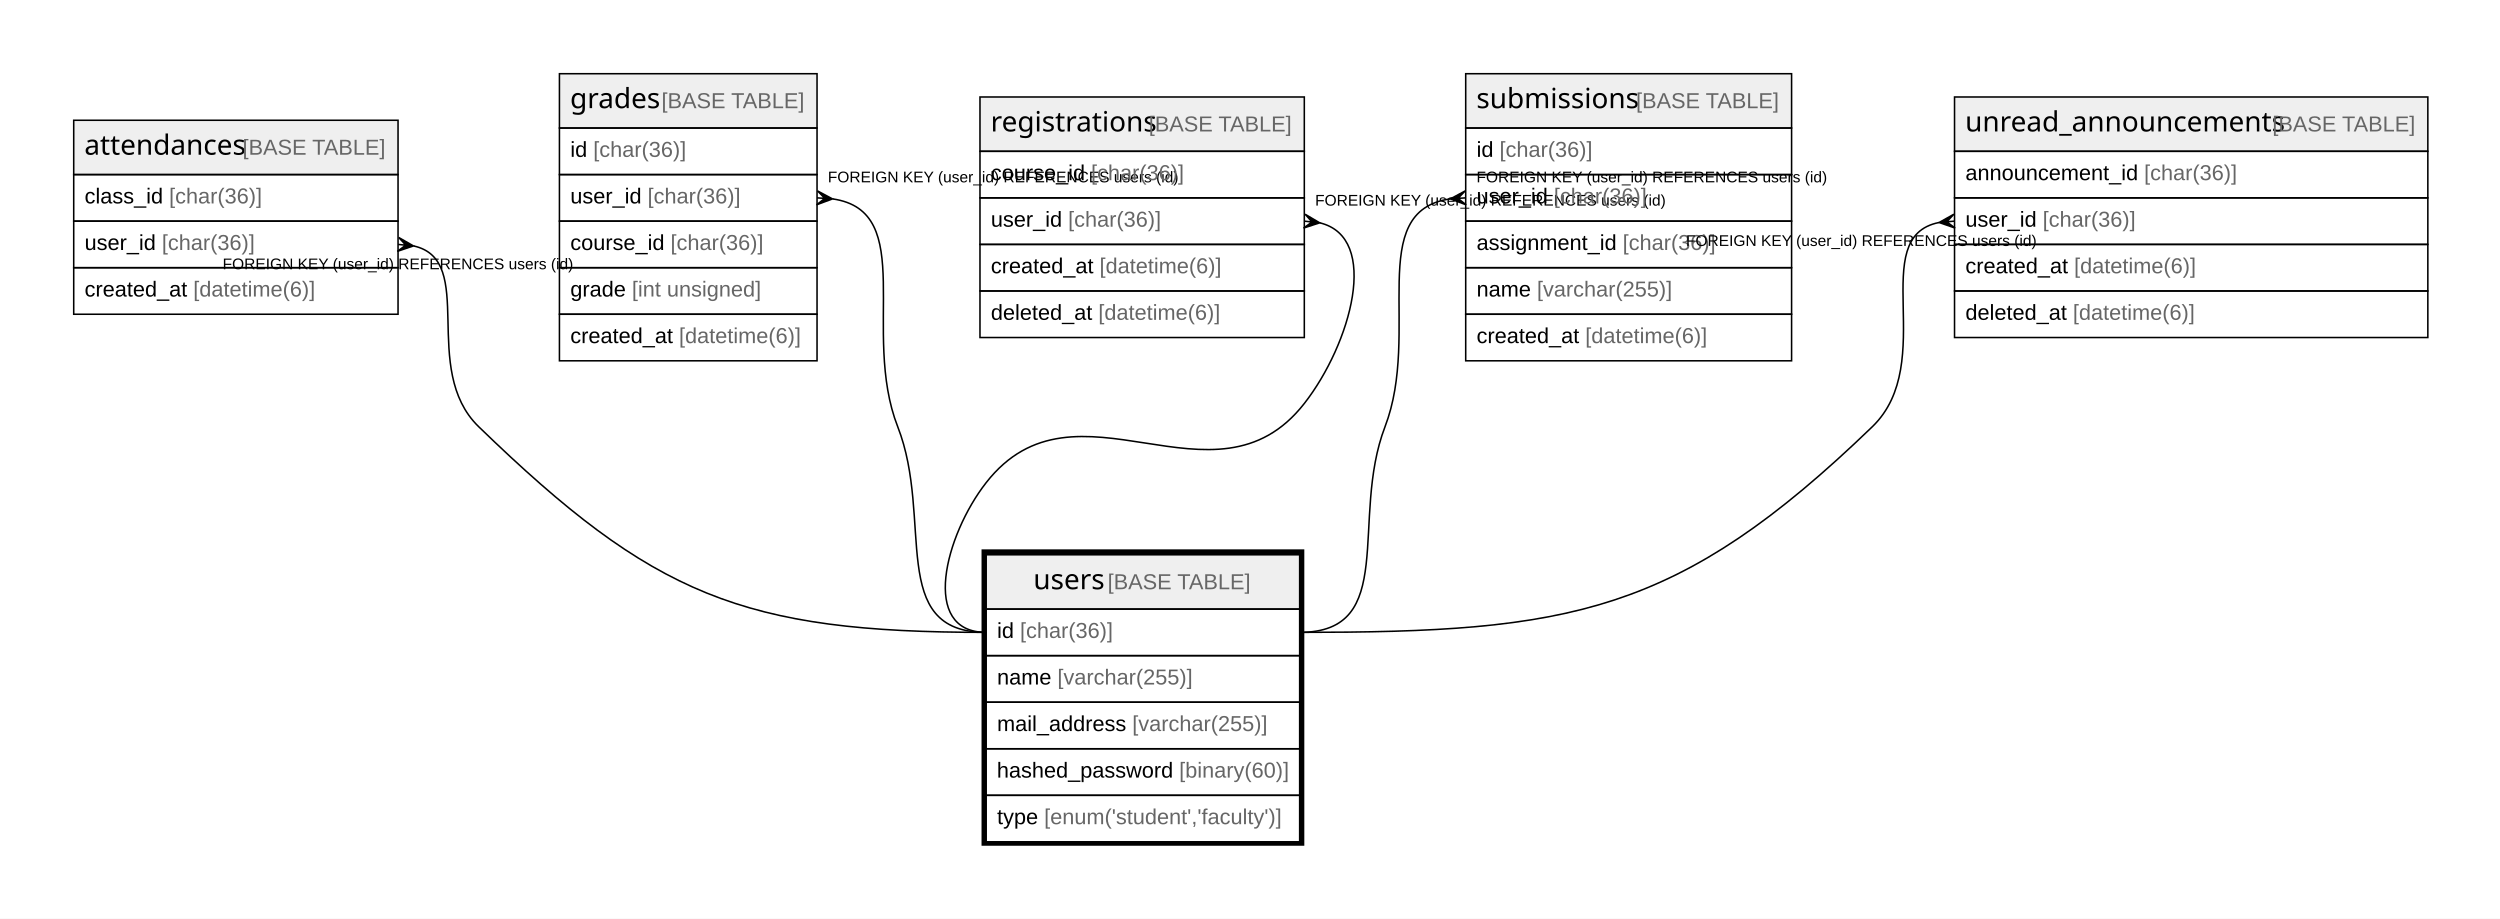
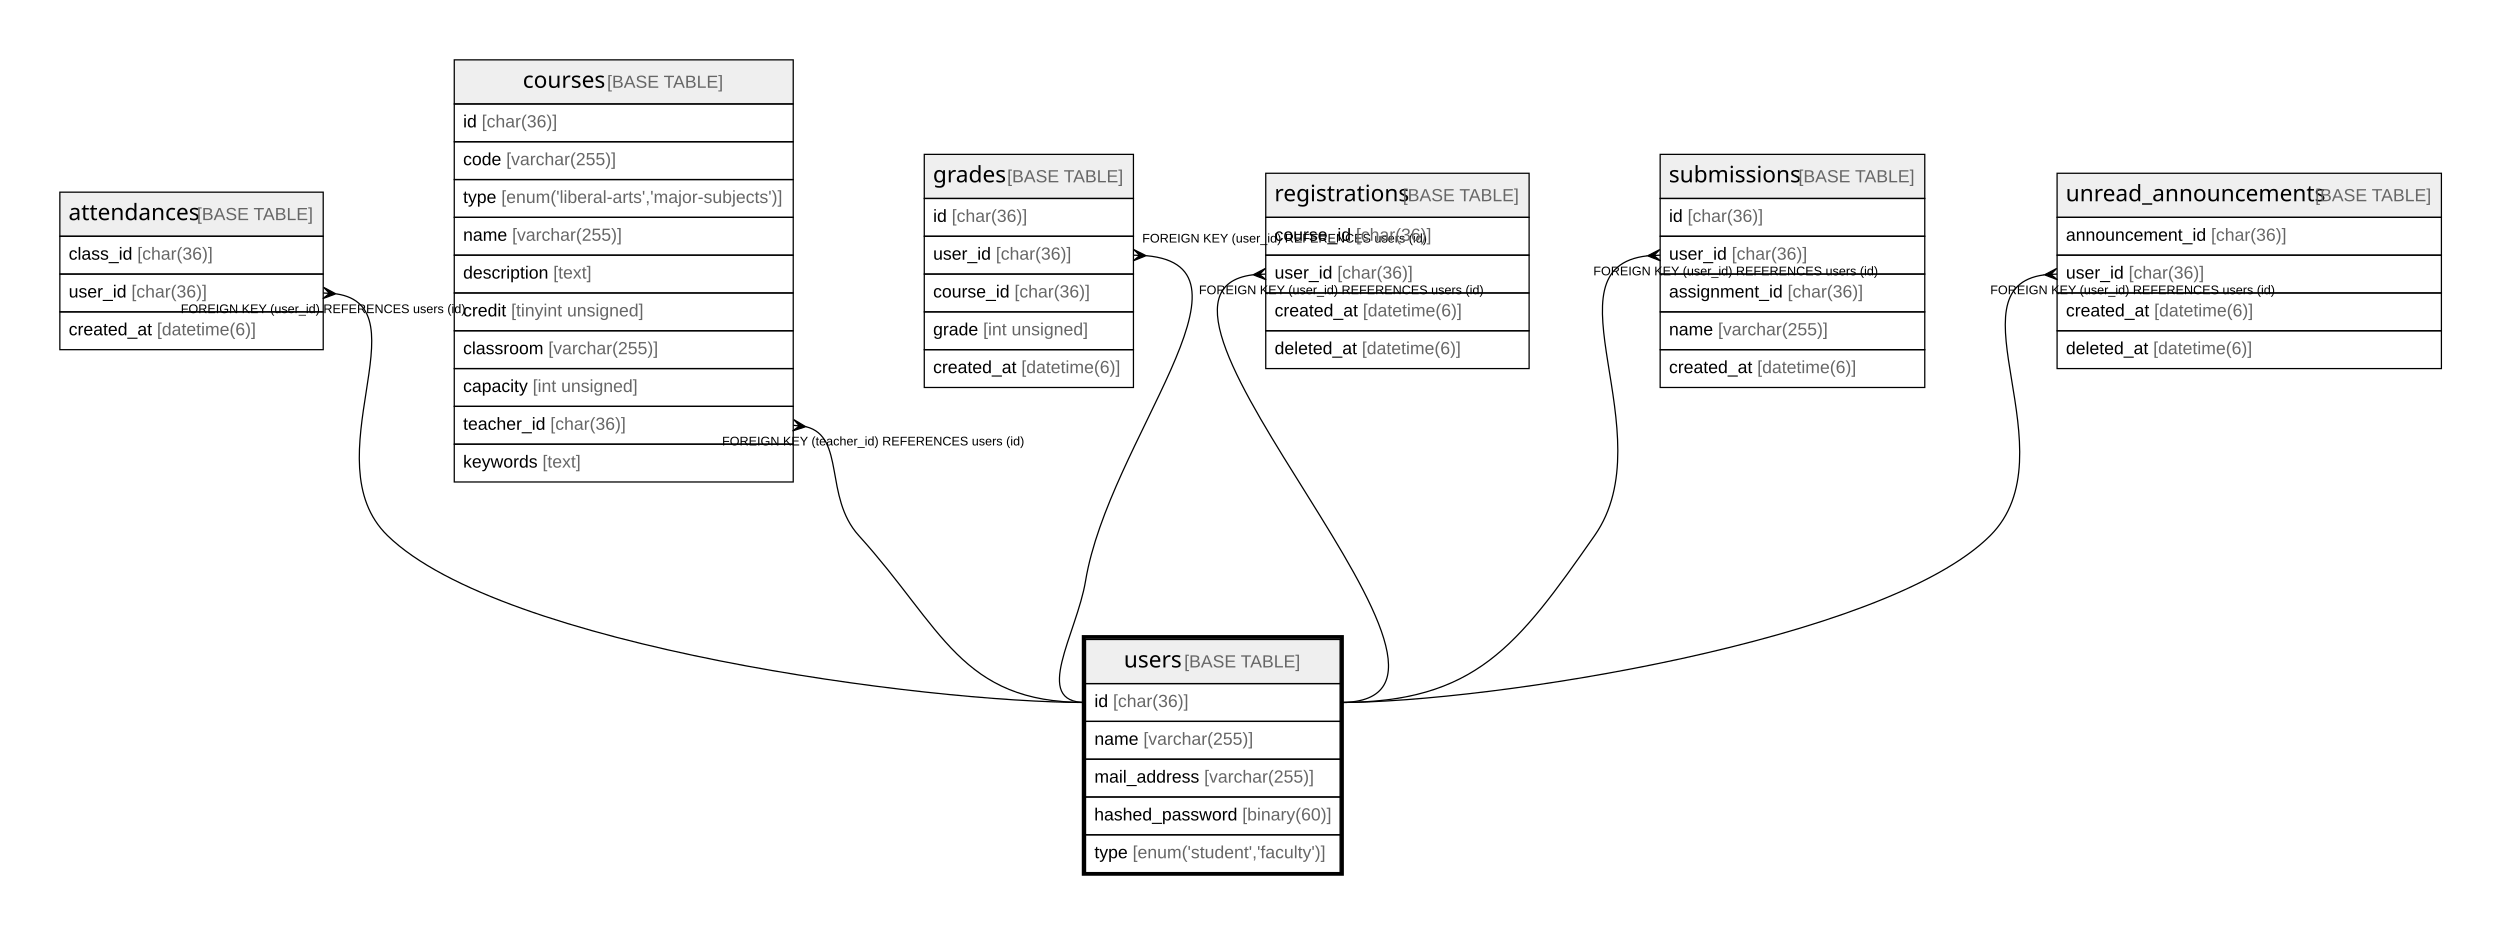
- <svg xmlns="http://www.w3.org/2000/svg" width="1611pt" height="592pt" viewBox="0.00 0.00 1611.00 592.00">
-   <g id="graph0" class="graph" transform="scale(1 1) rotate(0) translate(4 588)">
-     <polygon fill="#ffffff" stroke="transparent" points="-4,4 -4,-588 1607,-588 1607,4 -4,4" />
+ <svg xmlns="http://www.w3.org/2000/svg" width="1984pt" height="742pt" viewBox="0.00 0.00 1984.00 742.00">
+   <g id="graph0" class="graph" transform="scale(1 1) rotate(0) translate(4 738)">
+     <polygon fill="#ffffff" stroke="transparent" points="-4,4 -4,-738 1980,-738 1980,4 -4,4" />
    <g id="node1" class="node">
-       <polygon fill="#efefef" stroke="transparent" points="631.5,-195.5 631.5,-230.5 833.5,-230.5 833.5,-195.5 631.5,-195.5" />
-       <polygon fill="none" stroke="#000000" points="631.5,-195.5 631.5,-230.5 833.5,-230.5 833.5,-195.5 631.5,-195.5" />
-       <text text-anchor="start" x="661.871" y="-208.3" font-family="Arial Bold" font-size="18.00" fill="#000000">users</text>
-       <text text-anchor="start" x="705.875" y="-208.3" font-family="Arial" font-size="14.00" fill="#000000"> </text>
-       <text text-anchor="start" x="709.766" y="-208.3" font-family="Arial" font-size="14.00" fill="#666666">[BASE TABLE]</text>
-       <polygon fill="none" stroke="#000000" points="631.5,-165.5 631.5,-195.5 833.5,-195.5 833.5,-165.5 631.5,-165.5" />
-       <text text-anchor="start" x="638.5" y="-176.9" font-family="Arial" font-size="14.00" fill="#000000">id </text>
-       <text text-anchor="start" x="653.28" y="-176.9" font-family="Arial" font-size="14.00" fill="#666666">[char(36)]</text>
-       <polygon fill="none" stroke="#000000" points="631.5,-135.5 631.5,-165.5 833.5,-165.5 833.5,-135.5 631.5,-135.5" />
-       <text text-anchor="start" x="638.5" y="-146.9" font-family="Arial" font-size="14.00" fill="#000000">name </text>
-       <text text-anchor="start" x="677.399" y="-146.9" font-family="Arial" font-size="14.00" fill="#666666">[varchar(255)]</text>
-       <polygon fill="none" stroke="#000000" points="631.5,-105.5 631.5,-135.5 833.5,-135.5 833.5,-105.5 631.5,-105.5" />
-       <text text-anchor="start" x="638.5" y="-116.9" font-family="Arial" font-size="14.00" fill="#000000">mail_address </text>
-       <text text-anchor="start" x="725.621" y="-116.9" font-family="Arial" font-size="14.00" fill="#666666">[varchar(255)]</text>
-       <polygon fill="none" stroke="#000000" points="631.5,-75.5 631.5,-105.5 833.5,-105.5 833.5,-75.5 631.5,-75.5" />
-       <text text-anchor="start" x="638.367" y="-86.9" font-family="Arial" font-size="14.00" fill="#000000">hashed_password </text>
-       <text text-anchor="start" x="755.851" y="-86.9" font-family="Arial" font-size="14.00" fill="#666666">[binary(60)]</text>
-       <polygon fill="none" stroke="#000000" points="631.5,-45.5 631.5,-75.5 833.5,-75.5 833.5,-45.5 631.5,-45.5" />
-       <text text-anchor="start" x="638.5" y="-56.9" font-family="Arial" font-size="14.00" fill="#000000">type </text>
-       <text text-anchor="start" x="668.846" y="-56.9" font-family="Arial" font-size="14.00" fill="#666666">[enum('student','faculty')]</text>
-       <polygon fill="none" stroke="#000000" stroke-width="3" points="630,-44.5 630,-232.5 835,-232.5 835,-44.5 630,-44.5" />
+       <polygon fill="#efefef" stroke="transparent" points="857.5,-195.5 857.5,-230.5 1059.5,-230.5 1059.5,-195.5 857.5,-195.5" />
+       <polygon fill="none" stroke="#000000" points="857.5,-195.5 857.5,-230.5 1059.5,-230.5 1059.5,-195.5 857.5,-195.5" />
+       <text text-anchor="start" x="887.871" y="-208.3" font-family="Arial Bold" font-size="18.00" fill="#000000">users</text>
+       <text text-anchor="start" x="931.875" y="-208.3" font-family="Arial" font-size="14.00" fill="#000000"> </text>
+       <text text-anchor="start" x="935.766" y="-208.3" font-family="Arial" font-size="14.00" fill="#666666">[BASE TABLE]</text>
+       <polygon fill="none" stroke="#000000" points="857.5,-165.5 857.5,-195.5 1059.5,-195.5 1059.5,-165.5 857.5,-165.5" />
+       <text text-anchor="start" x="864.5" y="-176.9" font-family="Arial" font-size="14.00" fill="#000000">id </text>
+       <text text-anchor="start" x="879.28" y="-176.9" font-family="Arial" font-size="14.00" fill="#666666">[char(36)]</text>
+       <polygon fill="none" stroke="#000000" points="857.5,-135.5 857.5,-165.5 1059.5,-165.5 1059.5,-135.5 857.5,-135.5" />
+       <text text-anchor="start" x="864.5" y="-146.9" font-family="Arial" font-size="14.00" fill="#000000">name </text>
+       <text text-anchor="start" x="903.399" y="-146.9" font-family="Arial" font-size="14.00" fill="#666666">[varchar(255)]</text>
+       <polygon fill="none" stroke="#000000" points="857.5,-105.5 857.5,-135.5 1059.5,-135.5 1059.5,-105.5 857.5,-105.5" />
+       <text text-anchor="start" x="864.5" y="-116.9" font-family="Arial" font-size="14.00" fill="#000000">mail_address </text>
+       <text text-anchor="start" x="951.621" y="-116.9" font-family="Arial" font-size="14.00" fill="#666666">[varchar(255)]</text>
+       <polygon fill="none" stroke="#000000" points="857.5,-75.5 857.5,-105.5 1059.5,-105.5 1059.5,-75.5 857.5,-75.5" />
+       <text text-anchor="start" x="864.367" y="-86.9" font-family="Arial" font-size="14.00" fill="#000000">hashed_password </text>
+       <text text-anchor="start" x="981.851" y="-86.9" font-family="Arial" font-size="14.00" fill="#666666">[binary(60)]</text>
+       <polygon fill="none" stroke="#000000" points="857.5,-45.5 857.5,-75.5 1059.5,-75.5 1059.5,-45.5 857.5,-45.5" />
+       <text text-anchor="start" x="864.5" y="-56.9" font-family="Arial" font-size="14.00" fill="#000000">type </text>
+       <text text-anchor="start" x="894.846" y="-56.9" font-family="Arial" font-size="14.00" fill="#666666">[enum('student','faculty')]</text>
+       <polygon fill="none" stroke="#000000" stroke-width="3" points="856,-44.5 856,-232.5 1061,-232.5 1061,-44.5 856,-44.5" />
    </g>
    <g id="node2" class="node">
-       <polygon fill="#efefef" stroke="transparent" points="43.5,-475.5 43.5,-510.5 252.5,-510.5 252.5,-475.5 43.5,-475.5" />
-       <polygon fill="none" stroke="#000000" points="43.5,-475.5 43.5,-510.5 252.5,-510.5 252.5,-475.5 43.5,-475.5" />
-       <text text-anchor="start" x="50.349" y="-488.3" font-family="Arial Bold" font-size="18.00" fill="#000000">attendances</text>
-       <text text-anchor="start" x="148.397" y="-488.3" font-family="Arial" font-size="14.00" fill="#000000"> </text>
-       <text text-anchor="start" x="152.288" y="-488.3" font-family="Arial" font-size="14.00" fill="#666666">[BASE TABLE]</text>
-       <polygon fill="none" stroke="#000000" points="43.5,-445.5 43.5,-475.5 252.5,-475.5 252.5,-445.5 43.5,-445.5" />
-       <text text-anchor="start" x="50.5" y="-456.9" font-family="Arial" font-size="14.00" fill="#000000">class_id </text>
-       <text text-anchor="start" x="104.952" y="-456.9" font-family="Arial" font-size="14.00" fill="#666666">[char(36)]</text>
-       <polygon fill="none" stroke="#000000" points="43.5,-415.5 43.5,-445.5 252.5,-445.5 252.5,-415.5 43.5,-415.5" />
-       <text text-anchor="start" x="50.5" y="-426.9" font-family="Arial" font-size="14.00" fill="#000000">user_id </text>
-       <text text-anchor="start" x="100.288" y="-426.9" font-family="Arial" font-size="14.00" fill="#666666">[char(36)]</text>
-       <polygon fill="none" stroke="#000000" points="43.5,-385.5 43.5,-415.5 252.5,-415.5 252.5,-385.5 43.5,-385.5" />
-       <text text-anchor="start" x="50.5" y="-396.9" font-family="Arial" font-size="14.00" fill="#000000">created_at </text>
-       <text text-anchor="start" x="120.528" y="-396.9" font-family="Arial" font-size="14.00" fill="#666666">[datetime(6)]</text>
+       <polygon fill="#efefef" stroke="transparent" points="43.5,-550.5 43.5,-585.5 252.5,-585.5 252.5,-550.5 43.5,-550.5" />
+       <polygon fill="none" stroke="#000000" points="43.5,-550.5 43.5,-585.5 252.5,-585.5 252.5,-550.5 43.5,-550.5" />
+       <text text-anchor="start" x="50.349" y="-563.3" font-family="Arial Bold" font-size="18.00" fill="#000000">attendances</text>
+       <text text-anchor="start" x="148.397" y="-563.3" font-family="Arial" font-size="14.00" fill="#000000"> </text>
+       <text text-anchor="start" x="152.288" y="-563.3" font-family="Arial" font-size="14.00" fill="#666666">[BASE TABLE]</text>
+       <polygon fill="none" stroke="#000000" points="43.5,-520.5 43.5,-550.5 252.5,-550.5 252.5,-520.5 43.5,-520.5" />
+       <text text-anchor="start" x="50.5" y="-531.9" font-family="Arial" font-size="14.00" fill="#000000">class_id </text>
+       <text text-anchor="start" x="104.952" y="-531.9" font-family="Arial" font-size="14.00" fill="#666666">[char(36)]</text>
+       <polygon fill="none" stroke="#000000" points="43.5,-490.5 43.5,-520.5 252.5,-520.5 252.5,-490.5 43.5,-490.5" />
+       <text text-anchor="start" x="50.5" y="-501.9" font-family="Arial" font-size="14.00" fill="#000000">user_id </text>
+       <text text-anchor="start" x="100.288" y="-501.9" font-family="Arial" font-size="14.00" fill="#666666">[char(36)]</text>
+       <polygon fill="none" stroke="#000000" points="43.5,-460.5 43.5,-490.5 252.5,-490.5 252.5,-460.5 43.5,-460.5" />
+       <text text-anchor="start" x="50.5" y="-471.9" font-family="Arial" font-size="14.00" fill="#000000">created_at </text>
+       <text text-anchor="start" x="120.528" y="-471.9" font-family="Arial" font-size="14.00" fill="#666666">[datetime(6)]</text>
    </g>
    <g id="edge1" class="edge">
-       <path fill="none" stroke="#000000" d="M262.567,-429.505C303.866,-420.34 266.208,-350.098 304.5,-313 417.124,-203.887 474.689,-180.5 631.5,-180.5" />
-       <polygon fill="#000000" stroke="#000000" points="262.452,-429.517 252.057,-426.022 257.476,-430.008 252.5,-430.5 252.5,-430.5 252.5,-430.5 257.476,-430.008 252.943,-434.978 262.452,-429.517 262.452,-429.517" />
-       <text text-anchor="start" x="139.445" y="-414.5" font-family="Arial" font-size="10.00" fill="#000000">FOREIGN KEY (user_id) REFERENCES users (id)</text>
+       <path fill="none" stroke="#000000" d="M262.888,-504.792C332.644,-494.397 242.884,-372.165 303.5,-313 394.086,-224.583 730.917,-180.5 857.5,-180.5" />
+       <polygon fill="#000000" stroke="#000000" points="262.477,-504.82 252.194,-501.01 257.488,-505.16 252.5,-505.5 252.5,-505.5 252.5,-505.5 257.488,-505.16 252.806,-509.99 262.477,-504.82 262.477,-504.82" />
+       <text text-anchor="start" x="139.445" y="-489.5" font-family="Arial" font-size="10.00" fill="#000000">FOREIGN KEY (user_id) REFERENCES users (id)</text>
    </g>
    <g id="node3" class="node">
-       <polygon fill="#efefef" stroke="transparent" points="356.5,-505.5 356.5,-540.5 522.5,-540.5 522.5,-505.5 356.5,-505.5" />
-       <polygon fill="none" stroke="#000000" points="356.5,-505.5 356.5,-540.5 522.5,-540.5 522.5,-505.5 356.5,-505.5" />
-       <text text-anchor="start" x="363.365" y="-518.3" font-family="Arial Bold" font-size="18.00" fill="#000000">grades</text>
-       <text text-anchor="start" x="418.382" y="-518.3" font-family="Arial" font-size="14.00" fill="#000000"> </text>
-       <text text-anchor="start" x="422.272" y="-518.3" font-family="Arial" font-size="14.00" fill="#666666">[BASE TABLE]</text>
-       <polygon fill="none" stroke="#000000" points="356.5,-475.5 356.5,-505.5 522.5,-505.5 522.5,-475.5 356.5,-475.5" />
-       <text text-anchor="start" x="363.5" y="-486.9" font-family="Arial" font-size="14.00" fill="#000000">id </text>
-       <text text-anchor="start" x="378.28" y="-486.9" font-family="Arial" font-size="14.00" fill="#666666">[char(36)]</text>
-       <polygon fill="none" stroke="#000000" points="356.5,-445.5 356.5,-475.5 522.5,-475.5 522.5,-445.5 356.5,-445.5" />
-       <text text-anchor="start" x="363.5" y="-456.9" font-family="Arial" font-size="14.00" fill="#000000">user_id </text>
-       <text text-anchor="start" x="413.288" y="-456.9" font-family="Arial" font-size="14.00" fill="#666666">[char(36)]</text>
-       <polygon fill="none" stroke="#000000" points="356.5,-415.5 356.5,-445.5 522.5,-445.5 522.5,-415.5 356.5,-415.5" />
-       <text text-anchor="start" x="363.5" y="-426.9" font-family="Arial" font-size="14.00" fill="#000000">course_id </text>
-       <text text-anchor="start" x="428.071" y="-426.9" font-family="Arial" font-size="14.00" fill="#666666">[char(36)]</text>
-       <polygon fill="none" stroke="#000000" points="356.5,-385.5 356.5,-415.5 522.5,-415.5 522.5,-385.5 356.5,-385.5" />
-       <text text-anchor="start" x="363.5" y="-396.9" font-family="Arial" font-size="14.00" fill="#000000">grade </text>
-       <text text-anchor="start" x="403.182" y="-396.9" font-family="Arial" font-size="14.00" fill="#666666">[int unsigned]</text>
-       <polygon fill="none" stroke="#000000" points="356.5,-355.5 356.5,-385.5 522.5,-385.5 522.5,-355.5 356.5,-355.5" />
-       <text text-anchor="start" x="363.5" y="-366.9" font-family="Arial" font-size="14.00" fill="#000000">created_at </text>
-       <text text-anchor="start" x="433.528" y="-366.9" font-family="Arial" font-size="14.00" fill="#666666">[datetime(6)]</text>
+       <polygon fill="#efefef" stroke="transparent" points="356.5,-655.5 356.5,-690.5 625.5,-690.5 625.5,-655.5 356.5,-655.5" />
+       <polygon fill="none" stroke="#000000" points="356.5,-655.5 356.5,-690.5 625.5,-690.5 625.5,-655.5 356.5,-655.5" />
+       <text text-anchor="start" x="410.868" y="-668.3" font-family="Arial Bold" font-size="18.00" fill="#000000">courses</text>
+       <text text-anchor="start" x="473.878" y="-668.3" font-family="Arial" font-size="14.00" fill="#000000"> </text>
+       <text text-anchor="start" x="477.769" y="-668.3" font-family="Arial" font-size="14.00" fill="#666666">[BASE TABLE]</text>
+       <polygon fill="none" stroke="#000000" points="356.5,-625.5 356.5,-655.5 625.5,-655.5 625.5,-625.5 356.5,-625.5" />
+       <text text-anchor="start" x="363.5" y="-636.9" font-family="Arial" font-size="14.00" fill="#000000">id </text>
+       <text text-anchor="start" x="378.28" y="-636.9" font-family="Arial" font-size="14.00" fill="#666666">[char(36)]</text>
+       <polygon fill="none" stroke="#000000" points="356.5,-595.5 356.5,-625.5 625.5,-625.5 625.5,-595.5 356.5,-595.5" />
+       <text text-anchor="start" x="363.5" y="-606.9" font-family="Arial" font-size="14.00" fill="#000000">code </text>
+       <text text-anchor="start" x="397.738" y="-606.9" font-family="Arial" font-size="14.00" fill="#666666">[varchar(255)]</text>
+       <polygon fill="none" stroke="#000000" points="356.5,-565.5 356.5,-595.5 625.5,-595.5 625.5,-565.5 356.5,-565.5" />
+       <text text-anchor="start" x="363.48" y="-576.9" font-family="Arial" font-size="14.00" fill="#000000">type </text>
+       <text text-anchor="start" x="393.827" y="-576.9" font-family="Arial" font-size="14.00" fill="#666666">[enum('liberal-arts','major-subjects')]</text>
+       <polygon fill="none" stroke="#000000" points="356.5,-535.5 356.5,-565.5 625.5,-565.5 625.5,-535.5 356.5,-535.5" />
+       <text text-anchor="start" x="363.5" y="-546.9" font-family="Arial" font-size="14.00" fill="#000000">name </text>
+       <text text-anchor="start" x="402.399" y="-546.9" font-family="Arial" font-size="14.00" fill="#666666">[varchar(255)]</text>
+       <polygon fill="none" stroke="#000000" points="356.5,-505.5 356.5,-535.5 625.5,-535.5 625.5,-505.5 356.5,-505.5" />
+       <text text-anchor="start" x="363.5" y="-516.9" font-family="Arial" font-size="14.00" fill="#000000">description </text>
+       <text text-anchor="start" x="435.068" y="-516.9" font-family="Arial" font-size="14.00" fill="#666666">[text]</text>
+       <polygon fill="none" stroke="#000000" points="356.5,-475.5 356.5,-505.5 625.5,-505.5 625.5,-475.5 356.5,-475.5" />
+       <text text-anchor="start" x="363.5" y="-486.9" font-family="Arial" font-size="14.00" fill="#000000">credit </text>
+       <text text-anchor="start" x="401.614" y="-486.9" font-family="Arial" font-size="14.00" fill="#666666">[tinyint unsigned]</text>
+       <polygon fill="none" stroke="#000000" points="356.5,-445.5 356.5,-475.5 625.5,-475.5 625.5,-445.5 356.5,-445.5" />
+       <text text-anchor="start" x="363.5" y="-456.9" font-family="Arial" font-size="14.00" fill="#000000">classroom </text>
+       <text text-anchor="start" x="431.166" y="-456.9" font-family="Arial" font-size="14.00" fill="#666666">[varchar(255)]</text>
+       <polygon fill="none" stroke="#000000" points="356.5,-415.5 356.5,-445.5 625.5,-445.5 625.5,-415.5 356.5,-415.5" />
+       <text text-anchor="start" x="363.5" y="-426.9" font-family="Arial" font-size="14.00" fill="#000000">capacity </text>
+       <text text-anchor="start" x="418.736" y="-426.9" font-family="Arial" font-size="14.00" fill="#666666">[int unsigned]</text>
+       <polygon fill="none" stroke="#000000" points="356.5,-385.5 356.5,-415.5 625.5,-415.5 625.5,-385.5 356.5,-385.5" />
+       <text text-anchor="start" x="363.5" y="-396.9" font-family="Arial" font-size="14.00" fill="#000000">teacher_id </text>
+       <text text-anchor="start" x="432.744" y="-396.9" font-family="Arial" font-size="14.00" fill="#666666">[char(36)]</text>
+       <polygon fill="none" stroke="#000000" points="356.5,-355.5 356.5,-385.5 625.5,-385.5 625.5,-355.5 356.5,-355.5" />
+       <text text-anchor="start" x="363.5" y="-366.9" font-family="Arial" font-size="14.00" fill="#000000">keywords </text>
+       <text text-anchor="start" x="426.506" y="-366.9" font-family="Arial" font-size="14.00" fill="#666666">[text]</text>
    </g>
    <g id="edge2" class="edge">
-       <path fill="none" stroke="#000000" d="M532.586,-459.824C587.684,-451.822 550.53,-374.327 574.5,-313 597.837,-253.292 567.393,-180.5 631.5,-180.5" />
-       <polygon fill="#000000" stroke="#000000" points="532.478,-459.832 522.199,-456.01 527.489,-460.166 522.5,-460.5 522.5,-460.5 522.5,-460.5 527.489,-460.166 522.801,-464.99 532.478,-459.832 532.478,-459.832" />
-       <text text-anchor="start" x="529.445" y="-470.5" font-family="Arial" font-size="10.00" fill="#000000">FOREIGN KEY (user_id) REFERENCES users (id)</text>
+       <path fill="none" stroke="#000000" d="M635.715,-399.351C667.078,-391.374 649.734,-343.641 677.5,-313 744.205,-239.39 758.163,-180.5 857.5,-180.5" />
+       <polygon fill="#000000" stroke="#000000" points="635.437,-399.382 624.997,-396.028 630.469,-399.941 625.5,-400.5 625.5,-400.5 625.5,-400.5 630.469,-399.941 626.003,-404.972 635.437,-399.382 635.437,-399.382" />
+       <text text-anchor="start" x="568.996" y="-384.5" font-family="Arial" font-size="10.00" fill="#000000">FOREIGN KEY (teacher_id) REFERENCES users (id)</text>
    </g>
    <g id="node4" class="node">
-       <polygon fill="#efefef" stroke="transparent" points="627.5,-490.5 627.5,-525.5 836.5,-525.5 836.5,-490.5 627.5,-490.5" />
-       <polygon fill="none" stroke="#000000" points="627.5,-490.5 627.5,-525.5 836.5,-525.5 836.5,-490.5 627.5,-490.5" />
-       <text text-anchor="start" x="634.369" y="-503.3" font-family="Arial Bold" font-size="18.00" fill="#000000">registrations</text>
-       <text text-anchor="start" x="732.377" y="-503.3" font-family="Arial" font-size="14.00" fill="#000000"> </text>
-       <text text-anchor="start" x="736.268" y="-503.3" font-family="Arial" font-size="14.00" fill="#666666">[BASE TABLE]</text>
-       <polygon fill="none" stroke="#000000" points="627.5,-460.5 627.5,-490.5 836.5,-490.5 836.5,-460.5 627.5,-460.5" />
-       <text text-anchor="start" x="634.5" y="-471.9" font-family="Arial" font-size="14.00" fill="#000000">course_id </text>
-       <text text-anchor="start" x="699.071" y="-471.9" font-family="Arial" font-size="14.00" fill="#666666">[char(36)]</text>
-       <polygon fill="none" stroke="#000000" points="627.5,-430.5 627.5,-460.5 836.5,-460.5 836.5,-430.5 627.5,-430.5" />
-       <text text-anchor="start" x="634.5" y="-441.9" font-family="Arial" font-size="14.00" fill="#000000">user_id </text>
-       <text text-anchor="start" x="684.288" y="-441.9" font-family="Arial" font-size="14.00" fill="#666666">[char(36)]</text>
-       <polygon fill="none" stroke="#000000" points="627.5,-400.5 627.5,-430.5 836.5,-430.5 836.5,-400.5 627.5,-400.5" />
-       <text text-anchor="start" x="634.5" y="-411.9" font-family="Arial" font-size="14.00" fill="#000000">created_at </text>
-       <text text-anchor="start" x="704.528" y="-411.9" font-family="Arial" font-size="14.00" fill="#666666">[datetime(6)]</text>
-       <polygon fill="none" stroke="#000000" points="627.5,-370.5 627.5,-400.5 836.5,-400.5 836.5,-370.5 627.5,-370.5" />
-       <text text-anchor="start" x="634.5" y="-381.9" font-family="Arial" font-size="14.00" fill="#000000">deleted_at </text>
-       <text text-anchor="start" x="703.757" y="-381.9" font-family="Arial" font-size="14.00" fill="#666666">[datetime(6)]</text>
+       <polygon fill="#efefef" stroke="transparent" points="729.5,-580.5 729.5,-615.5 895.5,-615.5 895.5,-580.5 729.5,-580.5" />
+       <polygon fill="none" stroke="#000000" points="729.5,-580.5 729.5,-615.5 895.5,-615.5 895.5,-580.5 729.5,-580.5" />
+       <text text-anchor="start" x="736.365" y="-593.3" font-family="Arial Bold" font-size="18.00" fill="#000000">grades</text>
+       <text text-anchor="start" x="791.382" y="-593.3" font-family="Arial" font-size="14.00" fill="#000000"> </text>
+       <text text-anchor="start" x="795.272" y="-593.3" font-family="Arial" font-size="14.00" fill="#666666">[BASE TABLE]</text>
+       <polygon fill="none" stroke="#000000" points="729.5,-550.5 729.5,-580.5 895.5,-580.5 895.5,-550.5 729.5,-550.5" />
+       <text text-anchor="start" x="736.5" y="-561.9" font-family="Arial" font-size="14.00" fill="#000000">id </text>
+       <text text-anchor="start" x="751.28" y="-561.9" font-family="Arial" font-size="14.00" fill="#666666">[char(36)]</text>
+       <polygon fill="none" stroke="#000000" points="729.5,-520.5 729.5,-550.5 895.5,-550.5 895.5,-520.5 729.5,-520.5" />
+       <text text-anchor="start" x="736.5" y="-531.9" font-family="Arial" font-size="14.00" fill="#000000">user_id </text>
+       <text text-anchor="start" x="786.288" y="-531.9" font-family="Arial" font-size="14.00" fill="#666666">[char(36)]</text>
+       <polygon fill="none" stroke="#000000" points="729.5,-490.5 729.5,-520.5 895.5,-520.5 895.5,-490.5 729.5,-490.5" />
+       <text text-anchor="start" x="736.5" y="-501.9" font-family="Arial" font-size="14.00" fill="#000000">course_id </text>
+       <text text-anchor="start" x="801.071" y="-501.9" font-family="Arial" font-size="14.00" fill="#666666">[char(36)]</text>
+       <polygon fill="none" stroke="#000000" points="729.5,-460.5 729.5,-490.5 895.5,-490.5 895.5,-460.5 729.5,-460.5" />
+       <text text-anchor="start" x="736.5" y="-471.9" font-family="Arial" font-size="14.00" fill="#000000">grade </text>
+       <text text-anchor="start" x="776.182" y="-471.9" font-family="Arial" font-size="14.00" fill="#666666">[int unsigned]</text>
+       <polygon fill="none" stroke="#000000" points="729.5,-430.5 729.5,-460.5 895.5,-460.5 895.5,-430.5 729.5,-430.5" />
+       <text text-anchor="start" x="736.5" y="-441.9" font-family="Arial" font-size="14.00" fill="#000000">created_at </text>
+       <text text-anchor="start" x="806.528" y="-441.9" font-family="Arial" font-size="14.00" fill="#666666">[datetime(6)]</text>
    </g>
    <g id="edge3" class="edge">
-       <path fill="none" stroke="#000000" d="M846.465,-444.406C885.841,-434.936 866.4,-366.25 836.5,-328 778.678,-254.03 689.322,-350.97 631.5,-277 605.086,-243.21 588.611,-180.5 631.5,-180.5" />
-       <polygon fill="#000000" stroke="#000000" points="846.44,-444.409 836.009,-441.027 841.47,-444.954 836.5,-445.5 836.5,-445.5 836.5,-445.5 841.47,-444.954 836.991,-449.973 846.44,-444.409 846.44,-444.409" />
-       <text text-anchor="start" x="843.445" y="-455.5" font-family="Arial" font-size="10.00" fill="#000000">FOREIGN KEY (user_id) REFERENCES users (id)</text>
+       <path fill="none" stroke="#000000" d="M905.662,-535.084C1003.296,-526.532 875.968,-387.968 857.5,-277 850.459,-234.693 814.611,-180.5 857.5,-180.5" />
+       <polygon fill="#000000" stroke="#000000" points="905.492,-535.09 895.316,-531.004 900.496,-535.295 895.5,-535.5 895.5,-535.5 895.5,-535.5 900.496,-535.295 895.684,-539.996 905.492,-535.09 905.492,-535.09" />
+       <text text-anchor="start" x="902.445" y="-545.5" font-family="Arial" font-size="10.00" fill="#000000">FOREIGN KEY (user_id) REFERENCES users (id)</text>
    </g>
    <g id="node5" class="node">
-       <polygon fill="#efefef" stroke="transparent" points="940.5,-505.5 940.5,-540.5 1150.5,-540.5 1150.5,-505.5 940.5,-505.5" />
-       <polygon fill="none" stroke="#000000" points="940.5,-505.5 940.5,-540.5 1150.5,-540.5 1150.5,-505.5 940.5,-505.5" />
-       <text text-anchor="start" x="947.37" y="-518.3" font-family="Arial Bold" font-size="18.00" fill="#000000">submissions</text>
-       <text text-anchor="start" x="1046.376" y="-518.3" font-family="Arial" font-size="14.00" fill="#000000"> </text>
-       <text text-anchor="start" x="1050.266" y="-518.3" font-family="Arial" font-size="14.00" fill="#666666">[BASE TABLE]</text>
-       <polygon fill="none" stroke="#000000" points="940.5,-475.5 940.5,-505.5 1150.5,-505.5 1150.5,-475.5 940.5,-475.5" />
-       <text text-anchor="start" x="947.5" y="-486.9" font-family="Arial" font-size="14.00" fill="#000000">id </text>
-       <text text-anchor="start" x="962.28" y="-486.9" font-family="Arial" font-size="14.00" fill="#666666">[char(36)]</text>
-       <polygon fill="none" stroke="#000000" points="940.5,-445.5 940.5,-475.5 1150.5,-475.5 1150.5,-445.5 940.5,-445.5" />
-       <text text-anchor="start" x="947.5" y="-456.9" font-family="Arial" font-size="14.00" fill="#000000">user_id </text>
-       <text text-anchor="start" x="997.288" y="-456.9" font-family="Arial" font-size="14.00" fill="#666666">[char(36)]</text>
-       <polygon fill="none" stroke="#000000" points="940.5,-415.5 940.5,-445.5 1150.5,-445.5 1150.5,-415.5 940.5,-415.5" />
-       <text text-anchor="start" x="947.5" y="-426.9" font-family="Arial" font-size="14.00" fill="#000000">assignment_id </text>
-       <text text-anchor="start" x="1041.633" y="-426.9" font-family="Arial" font-size="14.00" fill="#666666">[char(36)]</text>
-       <polygon fill="none" stroke="#000000" points="940.5,-385.5 940.5,-415.5 1150.5,-415.5 1150.5,-385.5 940.5,-385.5" />
-       <text text-anchor="start" x="947.5" y="-396.9" font-family="Arial" font-size="14.00" fill="#000000">name </text>
-       <text text-anchor="start" x="986.399" y="-396.9" font-family="Arial" font-size="14.00" fill="#666666">[varchar(255)]</text>
-       <polygon fill="none" stroke="#000000" points="940.5,-355.5 940.5,-385.5 1150.5,-385.5 1150.5,-355.5 940.5,-355.5" />
-       <text text-anchor="start" x="947.5" y="-366.9" font-family="Arial" font-size="14.00" fill="#000000">created_at </text>
-       <text text-anchor="start" x="1017.528" y="-366.9" font-family="Arial" font-size="14.00" fill="#666666">[datetime(6)]</text>
+       <polygon fill="#efefef" stroke="transparent" points="1000.5,-565.5 1000.5,-600.5 1209.5,-600.5 1209.5,-565.5 1000.5,-565.5" />
+       <polygon fill="none" stroke="#000000" points="1000.5,-565.5 1000.5,-600.5 1209.5,-600.5 1209.5,-565.5 1000.5,-565.5" />
+       <text text-anchor="start" x="1007.369" y="-578.3" font-family="Arial Bold" font-size="18.00" fill="#000000">registrations</text>
+       <text text-anchor="start" x="1105.377" y="-578.3" font-family="Arial" font-size="14.00" fill="#000000"> </text>
+       <text text-anchor="start" x="1109.268" y="-578.3" font-family="Arial" font-size="14.00" fill="#666666">[BASE TABLE]</text>
+       <polygon fill="none" stroke="#000000" points="1000.5,-535.5 1000.5,-565.5 1209.5,-565.5 1209.5,-535.5 1000.5,-535.5" />
+       <text text-anchor="start" x="1007.5" y="-546.9" font-family="Arial" font-size="14.00" fill="#000000">course_id </text>
+       <text text-anchor="start" x="1072.071" y="-546.9" font-family="Arial" font-size="14.00" fill="#666666">[char(36)]</text>
+       <polygon fill="none" stroke="#000000" points="1000.5,-505.5 1000.5,-535.5 1209.5,-535.5 1209.5,-505.5 1000.5,-505.5" />
+       <text text-anchor="start" x="1007.5" y="-516.9" font-family="Arial" font-size="14.00" fill="#000000">user_id </text>
+       <text text-anchor="start" x="1057.288" y="-516.9" font-family="Arial" font-size="14.00" fill="#666666">[char(36)]</text>
+       <polygon fill="none" stroke="#000000" points="1000.5,-475.5 1000.5,-505.5 1209.5,-505.5 1209.5,-475.5 1000.5,-475.5" />
+       <text text-anchor="start" x="1007.5" y="-486.9" font-family="Arial" font-size="14.00" fill="#000000">created_at </text>
+       <text text-anchor="start" x="1077.528" y="-486.9" font-family="Arial" font-size="14.00" fill="#666666">[datetime(6)]</text>
+       <polygon fill="none" stroke="#000000" points="1000.5,-445.5 1000.5,-475.5 1209.5,-475.5 1209.5,-445.5 1000.5,-445.5" />
+       <text text-anchor="start" x="1007.5" y="-456.9" font-family="Arial" font-size="14.00" fill="#000000">deleted_at </text>
+       <text text-anchor="start" x="1076.757" y="-456.9" font-family="Arial" font-size="14.00" fill="#666666">[datetime(6)]</text>
    </g>
    <g id="edge4" class="edge">
-       <path fill="none" stroke="#000000" d="M930.411,-459.826C875.275,-451.838 912.077,-374.479 888.5,-313 865.669,-253.467 897.261,-180.5 833.5,-180.5" />
-       <polygon fill="#000000" stroke="#000000" points="930.522,-459.833 940.2,-464.99 935.511,-460.166 940.5,-460.5 940.5,-460.5 940.5,-460.5 935.511,-460.166 940.8,-456.01 930.522,-459.833 930.522,-459.833" />
-       <text text-anchor="start" x="947.445" y="-470.5" font-family="Arial" font-size="10.00" fill="#000000">FOREIGN KEY (user_id) REFERENCES users (id)</text>
+       <path fill="none" stroke="#000000" d="M990.18,-519.902C864.679,-504.101 1209.125,-180.5 1059.5,-180.5" />
+       <polygon fill="#000000" stroke="#000000" points="990.517,-519.921 1000.24,-524.992 995.508,-520.211 1000.5,-520.5 1000.5,-520.5 1000.5,-520.5 995.508,-520.211 1000.76,-516.008 990.517,-519.921 990.517,-519.921" />
+       <text text-anchor="start" x="947.445" y="-504.5" font-family="Arial" font-size="10.00" fill="#000000">FOREIGN KEY (user_id) REFERENCES users (id)</text>
    </g>
    <g id="node6" class="node">
-       <polygon fill="#efefef" stroke="transparent" points="1255.5,-490.5 1255.5,-525.5 1560.5,-525.5 1560.5,-490.5 1255.5,-490.5" />
-       <polygon fill="none" stroke="#000000" points="1255.5,-490.5 1255.5,-525.5 1560.5,-525.5 1560.5,-490.5 1255.5,-490.5" />
-       <text text-anchor="start" x="1262.333" y="-503.3" font-family="Arial Bold" font-size="18.00" fill="#000000">unread_announcements</text>
-       <text text-anchor="start" x="1456.413" y="-503.3" font-family="Arial" font-size="14.00" fill="#000000"> </text>
-       <text text-anchor="start" x="1460.303" y="-503.3" font-family="Arial" font-size="14.00" fill="#666666">[BASE TABLE]</text>
-       <polygon fill="none" stroke="#000000" points="1255.5,-460.5 1255.5,-490.5 1560.5,-490.5 1560.5,-460.5 1255.5,-460.5" />
-       <text text-anchor="start" x="1262.5" y="-471.9" font-family="Arial" font-size="14.00" fill="#000000">announcement_id </text>
-       <text text-anchor="start" x="1377.657" y="-471.9" font-family="Arial" font-size="14.00" fill="#666666">[char(36)]</text>
-       <polygon fill="none" stroke="#000000" points="1255.5,-430.5 1255.5,-460.5 1560.5,-460.5 1560.5,-430.5 1255.5,-430.5" />
-       <text text-anchor="start" x="1262.5" y="-441.9" font-family="Arial" font-size="14.00" fill="#000000">user_id </text>
-       <text text-anchor="start" x="1312.288" y="-441.9" font-family="Arial" font-size="14.00" fill="#666666">[char(36)]</text>
-       <polygon fill="none" stroke="#000000" points="1255.5,-400.5 1255.5,-430.5 1560.5,-430.5 1560.5,-400.5 1255.5,-400.5" />
-       <text text-anchor="start" x="1262.5" y="-411.9" font-family="Arial" font-size="14.00" fill="#000000">created_at </text>
-       <text text-anchor="start" x="1332.528" y="-411.9" font-family="Arial" font-size="14.00" fill="#666666">[datetime(6)]</text>
-       <polygon fill="none" stroke="#000000" points="1255.5,-370.5 1255.5,-400.5 1560.5,-400.5 1560.5,-370.5 1255.5,-370.5" />
-       <text text-anchor="start" x="1262.5" y="-381.9" font-family="Arial" font-size="14.00" fill="#000000">deleted_at </text>
-       <text text-anchor="start" x="1331.757" y="-381.9" font-family="Arial" font-size="14.00" fill="#666666">[datetime(6)]</text>
+       <polygon fill="#efefef" stroke="transparent" points="1313.5,-580.5 1313.5,-615.5 1523.5,-615.5 1523.5,-580.5 1313.5,-580.5" />
+       <polygon fill="none" stroke="#000000" points="1313.5,-580.5 1313.5,-615.5 1523.5,-615.5 1523.5,-580.5 1313.5,-580.5" />
+       <text text-anchor="start" x="1320.37" y="-593.3" font-family="Arial Bold" font-size="18.00" fill="#000000">submissions</text>
+       <text text-anchor="start" x="1419.376" y="-593.3" font-family="Arial" font-size="14.00" fill="#000000"> </text>
+       <text text-anchor="start" x="1423.266" y="-593.3" font-family="Arial" font-size="14.00" fill="#666666">[BASE TABLE]</text>
+       <polygon fill="none" stroke="#000000" points="1313.5,-550.5 1313.5,-580.5 1523.5,-580.5 1523.5,-550.5 1313.5,-550.5" />
+       <text text-anchor="start" x="1320.5" y="-561.9" font-family="Arial" font-size="14.00" fill="#000000">id </text>
+       <text text-anchor="start" x="1335.28" y="-561.9" font-family="Arial" font-size="14.00" fill="#666666">[char(36)]</text>
+       <polygon fill="none" stroke="#000000" points="1313.5,-520.5 1313.5,-550.5 1523.5,-550.5 1523.5,-520.5 1313.5,-520.5" />
+       <text text-anchor="start" x="1320.5" y="-531.9" font-family="Arial" font-size="14.00" fill="#000000">user_id </text>
+       <text text-anchor="start" x="1370.288" y="-531.9" font-family="Arial" font-size="14.00" fill="#666666">[char(36)]</text>
+       <polygon fill="none" stroke="#000000" points="1313.5,-490.5 1313.5,-520.5 1523.5,-520.5 1523.5,-490.5 1313.5,-490.5" />
+       <text text-anchor="start" x="1320.5" y="-501.9" font-family="Arial" font-size="14.00" fill="#000000">assignment_id </text>
+       <text text-anchor="start" x="1414.633" y="-501.9" font-family="Arial" font-size="14.00" fill="#666666">[char(36)]</text>
+       <polygon fill="none" stroke="#000000" points="1313.5,-460.5 1313.5,-490.5 1523.5,-490.5 1523.5,-460.5 1313.5,-460.5" />
+       <text text-anchor="start" x="1320.5" y="-471.9" font-family="Arial" font-size="14.00" fill="#000000">name </text>
+       <text text-anchor="start" x="1359.399" y="-471.9" font-family="Arial" font-size="14.00" fill="#666666">[varchar(255)]</text>
+       <polygon fill="none" stroke="#000000" points="1313.5,-430.5 1313.5,-460.5 1523.5,-460.5 1523.5,-430.5 1313.5,-430.5" />
+       <text text-anchor="start" x="1320.5" y="-441.9" font-family="Arial" font-size="14.00" fill="#000000">created_at </text>
+       <text text-anchor="start" x="1390.528" y="-441.9" font-family="Arial" font-size="14.00" fill="#666666">[datetime(6)]</text>
    </g>
    <g id="edge5" class="edge">
-       <path fill="none" stroke="#000000" d="M1245.537,-444.616C1198.296,-435.286 1245.469,-354.459 1202.5,-313 1077.101,-192.008 1007.752,-180.5 833.5,-180.5" />
-       <polygon fill="#000000" stroke="#000000" points="1245.539,-444.616 1255.102,-449.982 1250.52,-445.058 1255.5,-445.5 1255.5,-445.5 1255.5,-445.5 1250.52,-445.058 1255.898,-441.018 1245.539,-444.616 1245.539,-444.616" />
-       <text text-anchor="start" x="1082.445" y="-429.5" font-family="Arial" font-size="10.00" fill="#000000">FOREIGN KEY (user_id) REFERENCES users (id)</text>
+       <path fill="none" stroke="#000000" d="M1303.294,-534.964C1219.514,-525.51 1317.568,-393.235 1261.5,-313 1199.999,-224.991 1166.868,-180.5 1059.5,-180.5" />
+       <polygon fill="#000000" stroke="#000000" points="1303.514,-534.975 1313.264,-539.994 1308.507,-535.238 1313.5,-535.5 1313.5,-535.5 1313.5,-535.5 1308.507,-535.238 1313.736,-531.006 1303.514,-534.975 1303.514,-534.975" />
+       <text text-anchor="start" x="1260.445" y="-519.5" font-family="Arial" font-size="10.00" fill="#000000">FOREIGN KEY (user_id) REFERENCES users (id)</text>
+     </g>
+     <g id="node7" class="node">
+       <polygon fill="#efefef" stroke="transparent" points="1628.5,-565.5 1628.5,-600.5 1933.5,-600.5 1933.5,-565.5 1628.5,-565.5" />
+       <polygon fill="none" stroke="#000000" points="1628.5,-565.5 1628.5,-600.5 1933.5,-600.5 1933.5,-565.5 1628.5,-565.5" />
+       <text text-anchor="start" x="1635.333" y="-578.3" font-family="Arial Bold" font-size="18.00" fill="#000000">unread_announcements</text>
+       <text text-anchor="start" x="1829.413" y="-578.3" font-family="Arial" font-size="14.00" fill="#000000"> </text>
+       <text text-anchor="start" x="1833.303" y="-578.3" font-family="Arial" font-size="14.00" fill="#666666">[BASE TABLE]</text>
+       <polygon fill="none" stroke="#000000" points="1628.5,-535.5 1628.5,-565.5 1933.5,-565.5 1933.5,-535.5 1628.5,-535.5" />
+       <text text-anchor="start" x="1635.5" y="-546.9" font-family="Arial" font-size="14.00" fill="#000000">announcement_id </text>
+       <text text-anchor="start" x="1750.657" y="-546.9" font-family="Arial" font-size="14.00" fill="#666666">[char(36)]</text>
+       <polygon fill="none" stroke="#000000" points="1628.5,-505.5 1628.5,-535.5 1933.5,-535.5 1933.5,-505.5 1628.5,-505.5" />
+       <text text-anchor="start" x="1635.5" y="-516.9" font-family="Arial" font-size="14.00" fill="#000000">user_id </text>
+       <text text-anchor="start" x="1685.288" y="-516.9" font-family="Arial" font-size="14.00" fill="#666666">[char(36)]</text>
+       <polygon fill="none" stroke="#000000" points="1628.5,-475.5 1628.5,-505.5 1933.5,-505.5 1933.5,-475.5 1628.5,-475.5" />
+       <text text-anchor="start" x="1635.5" y="-486.9" font-family="Arial" font-size="14.00" fill="#000000">created_at </text>
+       <text text-anchor="start" x="1705.528" y="-486.9" font-family="Arial" font-size="14.00" fill="#666666">[datetime(6)]</text>
+       <polygon fill="none" stroke="#000000" points="1628.5,-445.5 1628.5,-475.5 1933.5,-475.5 1933.5,-445.5 1628.5,-445.5" />
+       <text text-anchor="start" x="1635.5" y="-456.9" font-family="Arial" font-size="14.00" fill="#000000">deleted_at </text>
+       <text text-anchor="start" x="1704.757" y="-456.9" font-family="Arial" font-size="14.00" fill="#666666">[datetime(6)]</text>
+     </g>
+     <g id="edge6" class="edge">
+       <path fill="none" stroke="#000000" d="M1618.26,-519.871C1541.598,-509.662 1640.134,-377.717 1575.5,-313 1491.841,-229.234 1177.887,-180.5 1059.5,-180.5" />
+       <polygon fill="#000000" stroke="#000000" points="1618.519,-519.887 1628.224,-524.991 1623.509,-520.193 1628.5,-520.5 1628.5,-520.5 1628.5,-520.5 1623.509,-520.193 1628.776,-516.009 1618.519,-519.887 1618.519,-519.887" />
+       <text text-anchor="start" x="1575.445" y="-504.5" font-family="Arial" font-size="10.00" fill="#000000">FOREIGN KEY (user_id) REFERENCES users (id)</text>
    </g>
  </g>
</svg>
